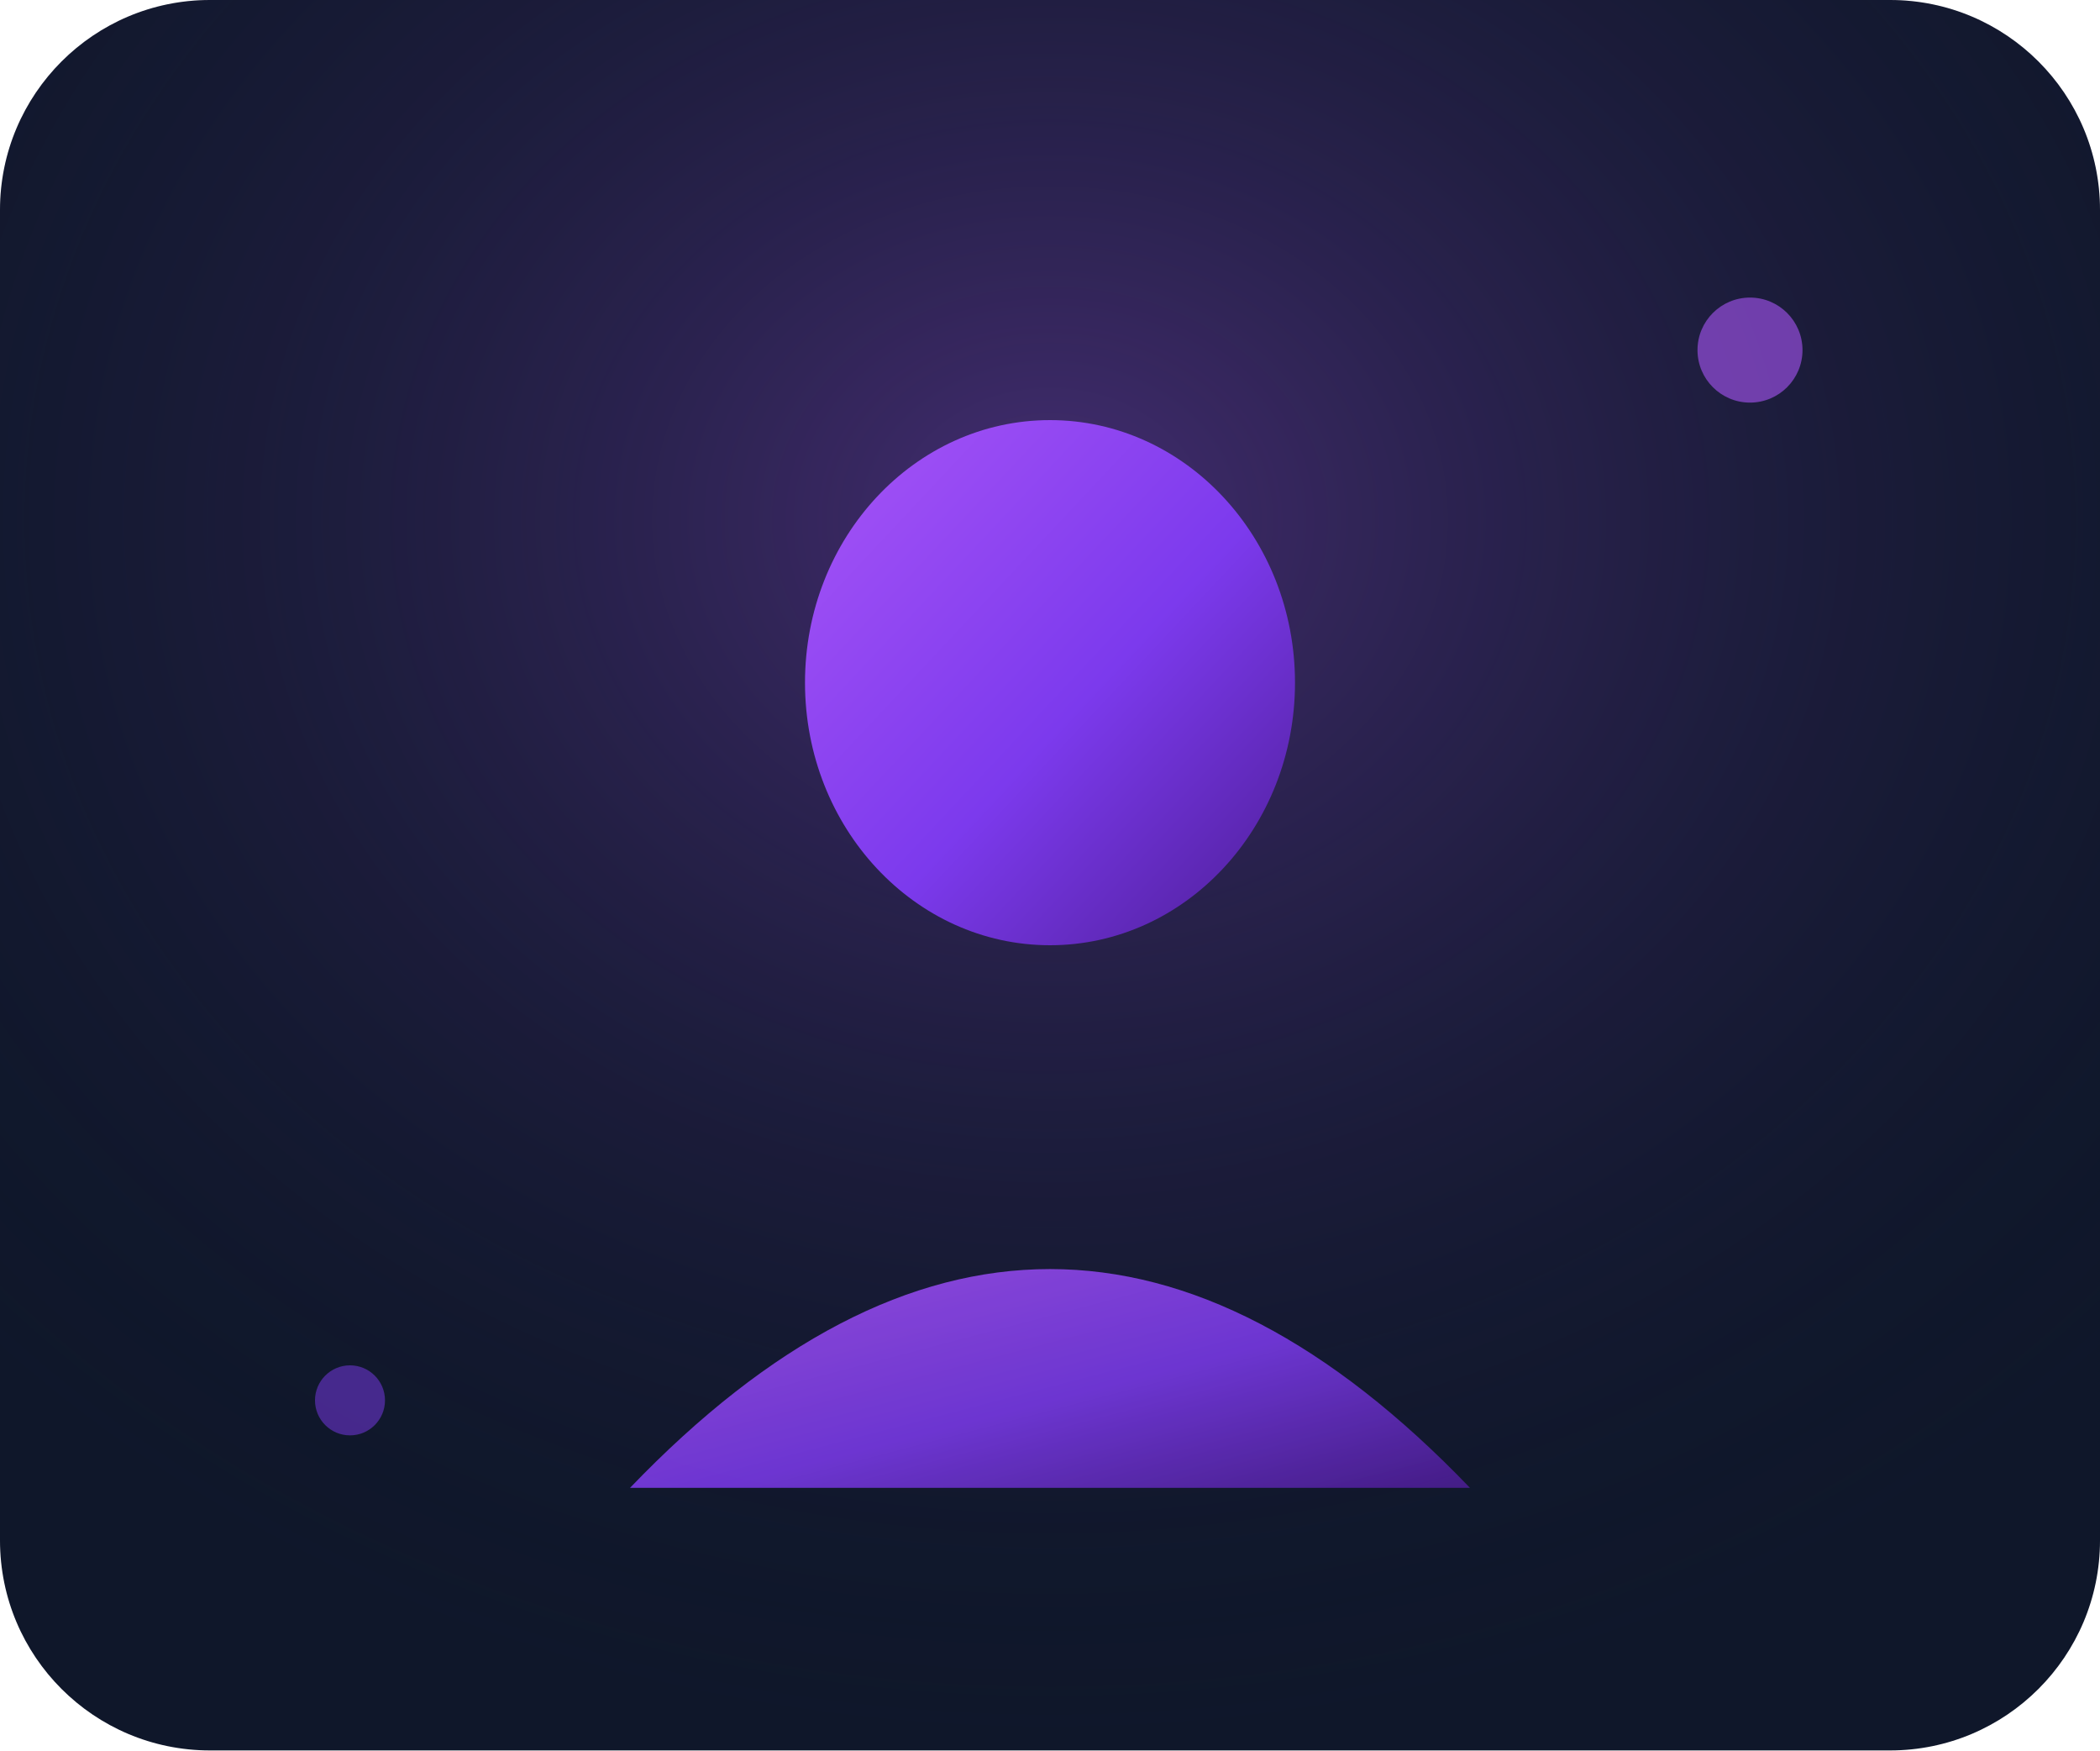
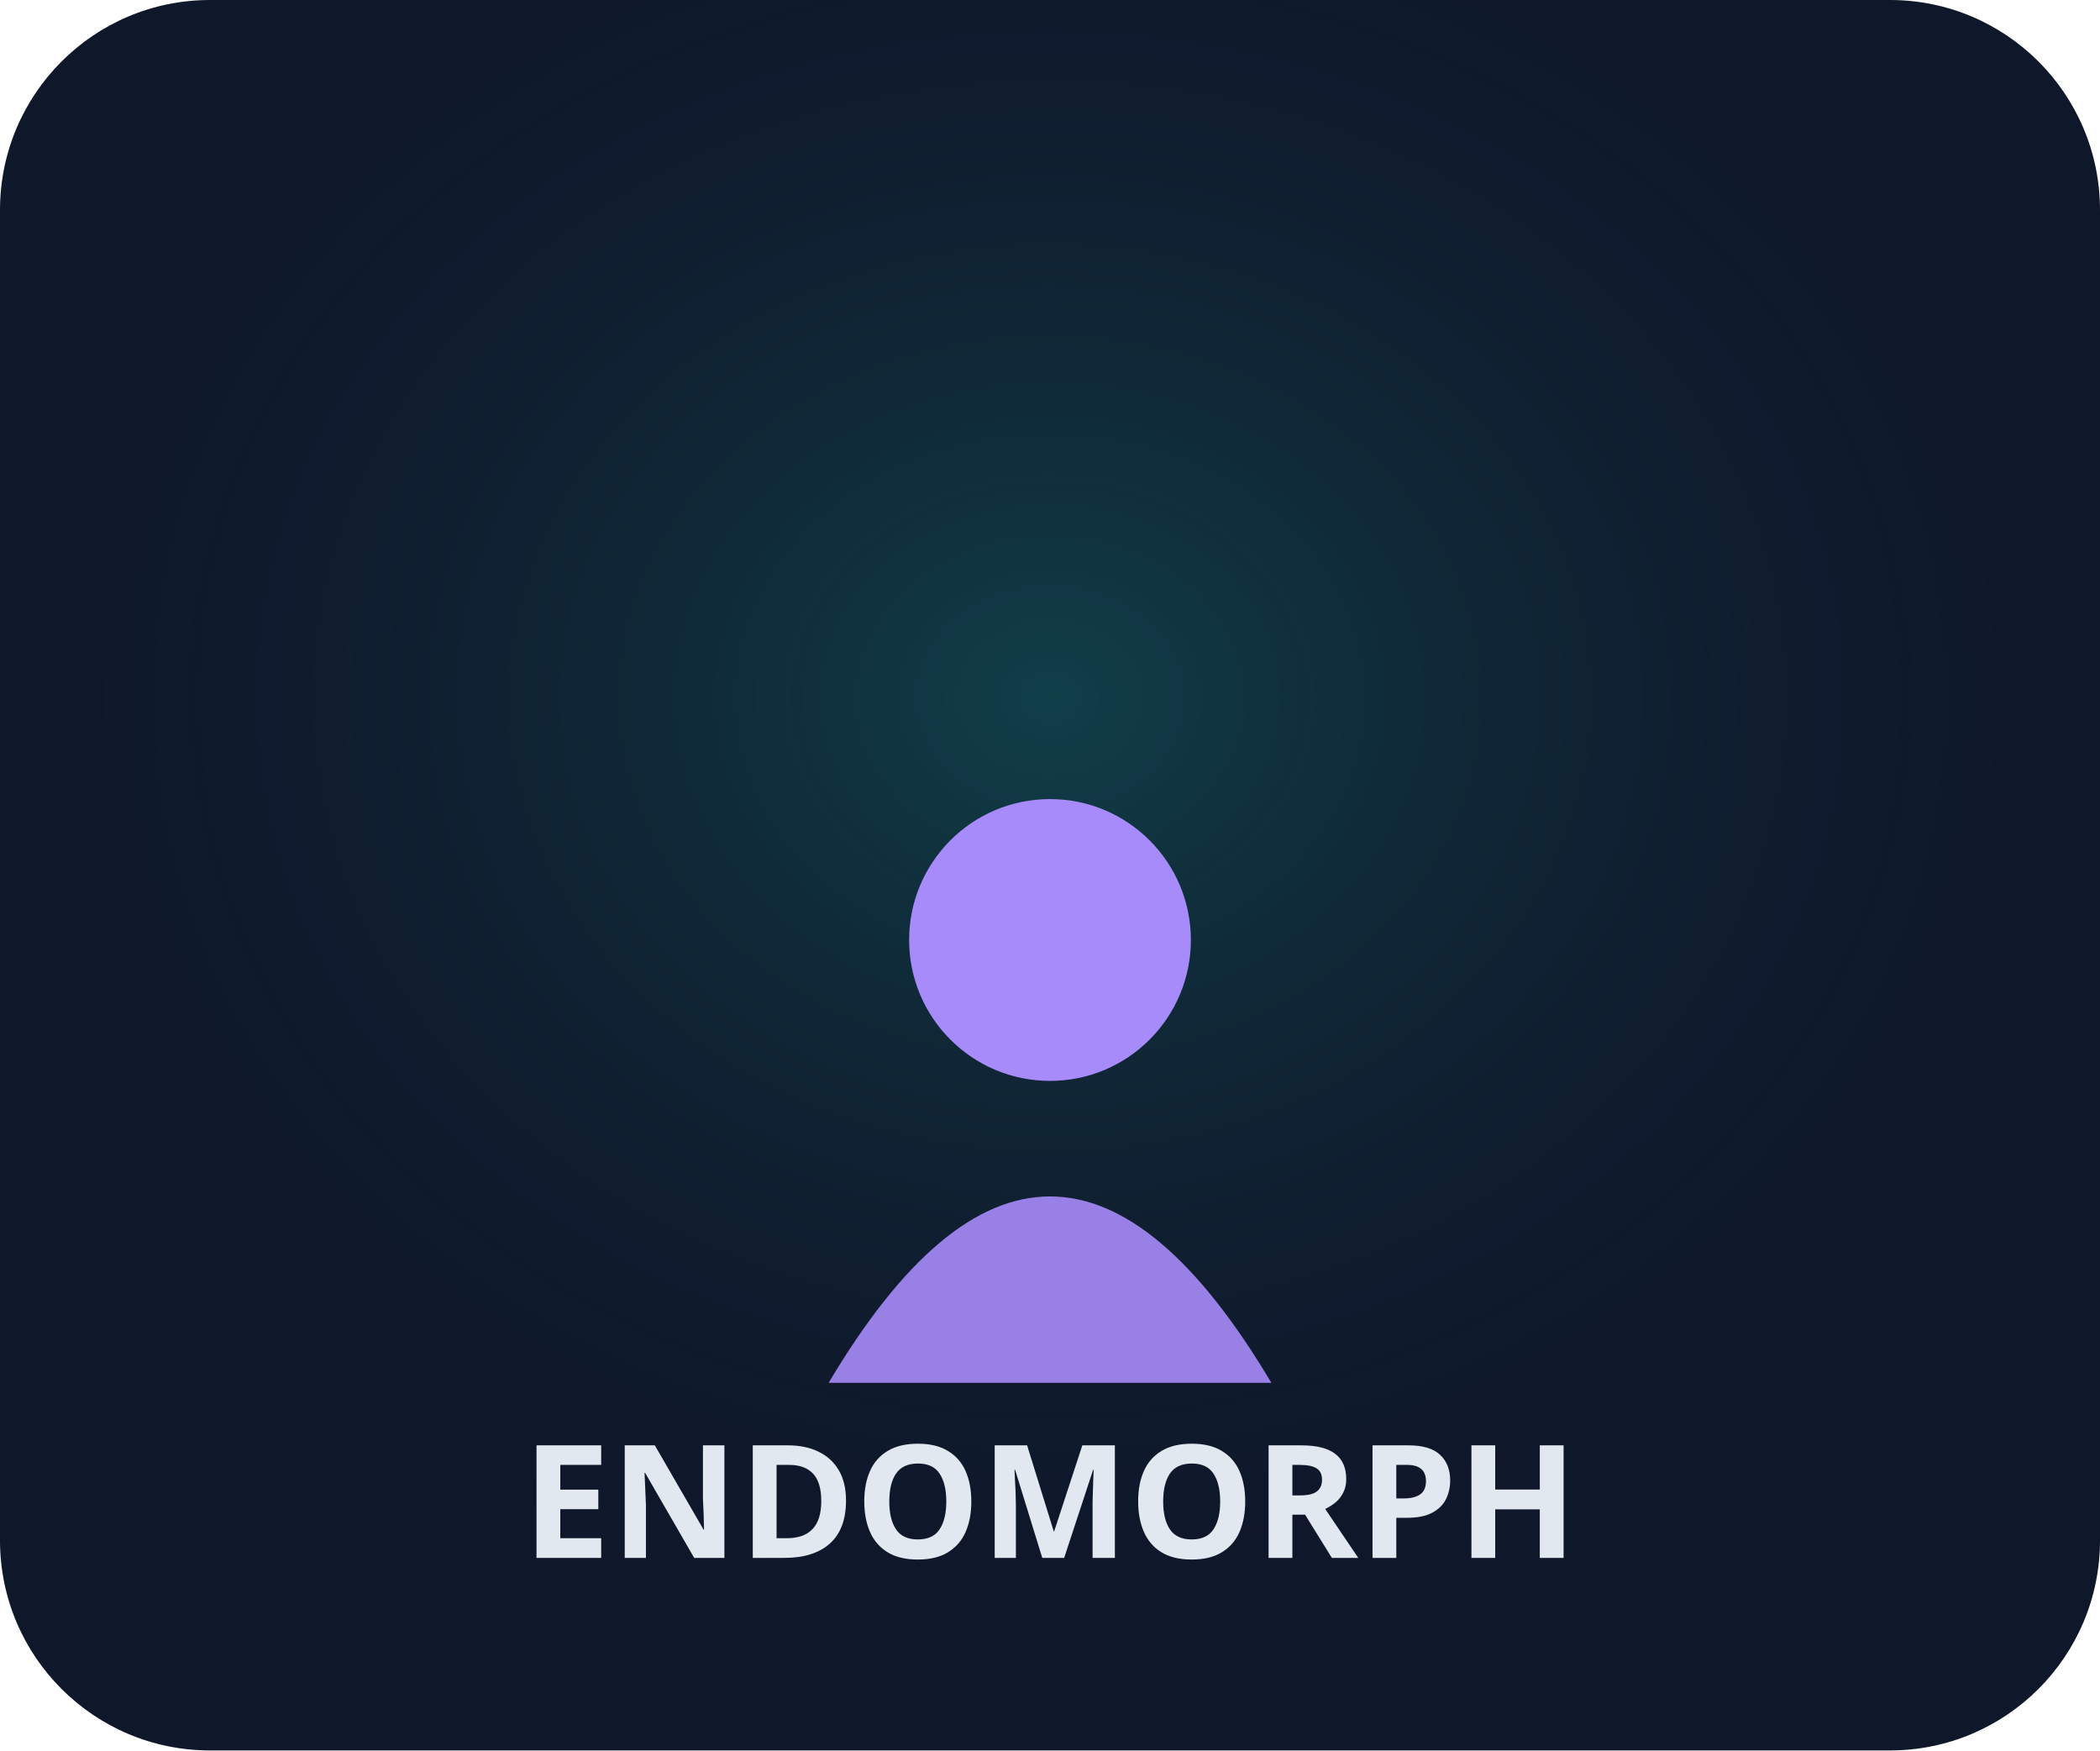
- <svg xmlns="http://www.w3.org/2000/svg" viewBox="0 0 240 200" role="img" aria-label="body-endomorph">
-   <defs>
-     <linearGradient id="g" x1="0%" y1="0%" x2="100%" y2="100%">
-       <stop offset="0%" stop-color="#a855f7" />
-       <stop offset="55%" stop-color="#7c3aed" />
-       <stop offset="100%" stop-color="#4c1d95" />
-     </linearGradient>
-     <radialGradient id="bg" cx="50%" cy="30%" r="70%">
-       <stop offset="0%" stop-color="#a855f7" stop-opacity="0.35" />
-       <stop offset="100%" stop-color="#0f172a" stop-opacity="0" />
-     </radialGradient>
-   </defs>
+ <svg xmlns="http://www.w3.org/2000/svg" viewBox="0 0 240 200" role="img" aria-label="Endomorph">
  <rect width="240" height="200" rx="24" fill="#0f172a" />
-   <rect width="240" height="200" rx="24" fill="url(#bg)" />
-   <ellipse cx="120" cy="78" rx="28" ry="30" fill="url(#g)" />
-   <path d="M72 170 Q120 120 168 170" fill="url(#g)" opacity="0.85" />
-   <circle cx="200" cy="40" r="6" fill="#a855f7" opacity="0.6" />
-   <circle cx="40" cy="160" r="4" fill="#7c3aed" opacity="0.5" />
+   <radialGradient id="glow" cx="50%" cy="40%" r="55%">
+     <stop offset="0%" stop-color="#14b8a6" stop-opacity="0.25" />
+     <stop offset="100%" stop-color="#0f172a" stop-opacity="0" />
+   </radialGradient>
+   <rect width="240" height="200" rx="24" fill="url(#glow)" />
+   <circle cx="120" cy="107.4" r="16.1" fill="#a78bfa" />
+   <path d="M94.7 158 Q120 115.4 145.3 158" fill="#a78bfa" opacity="0.9" />
+   <text x="120" y="178" text-anchor="middle" fill="#e2e8f0" font-size="18" font-weight="700" font-family="system-ui,sans-serif">ENDOMORPH</text>
</svg>
